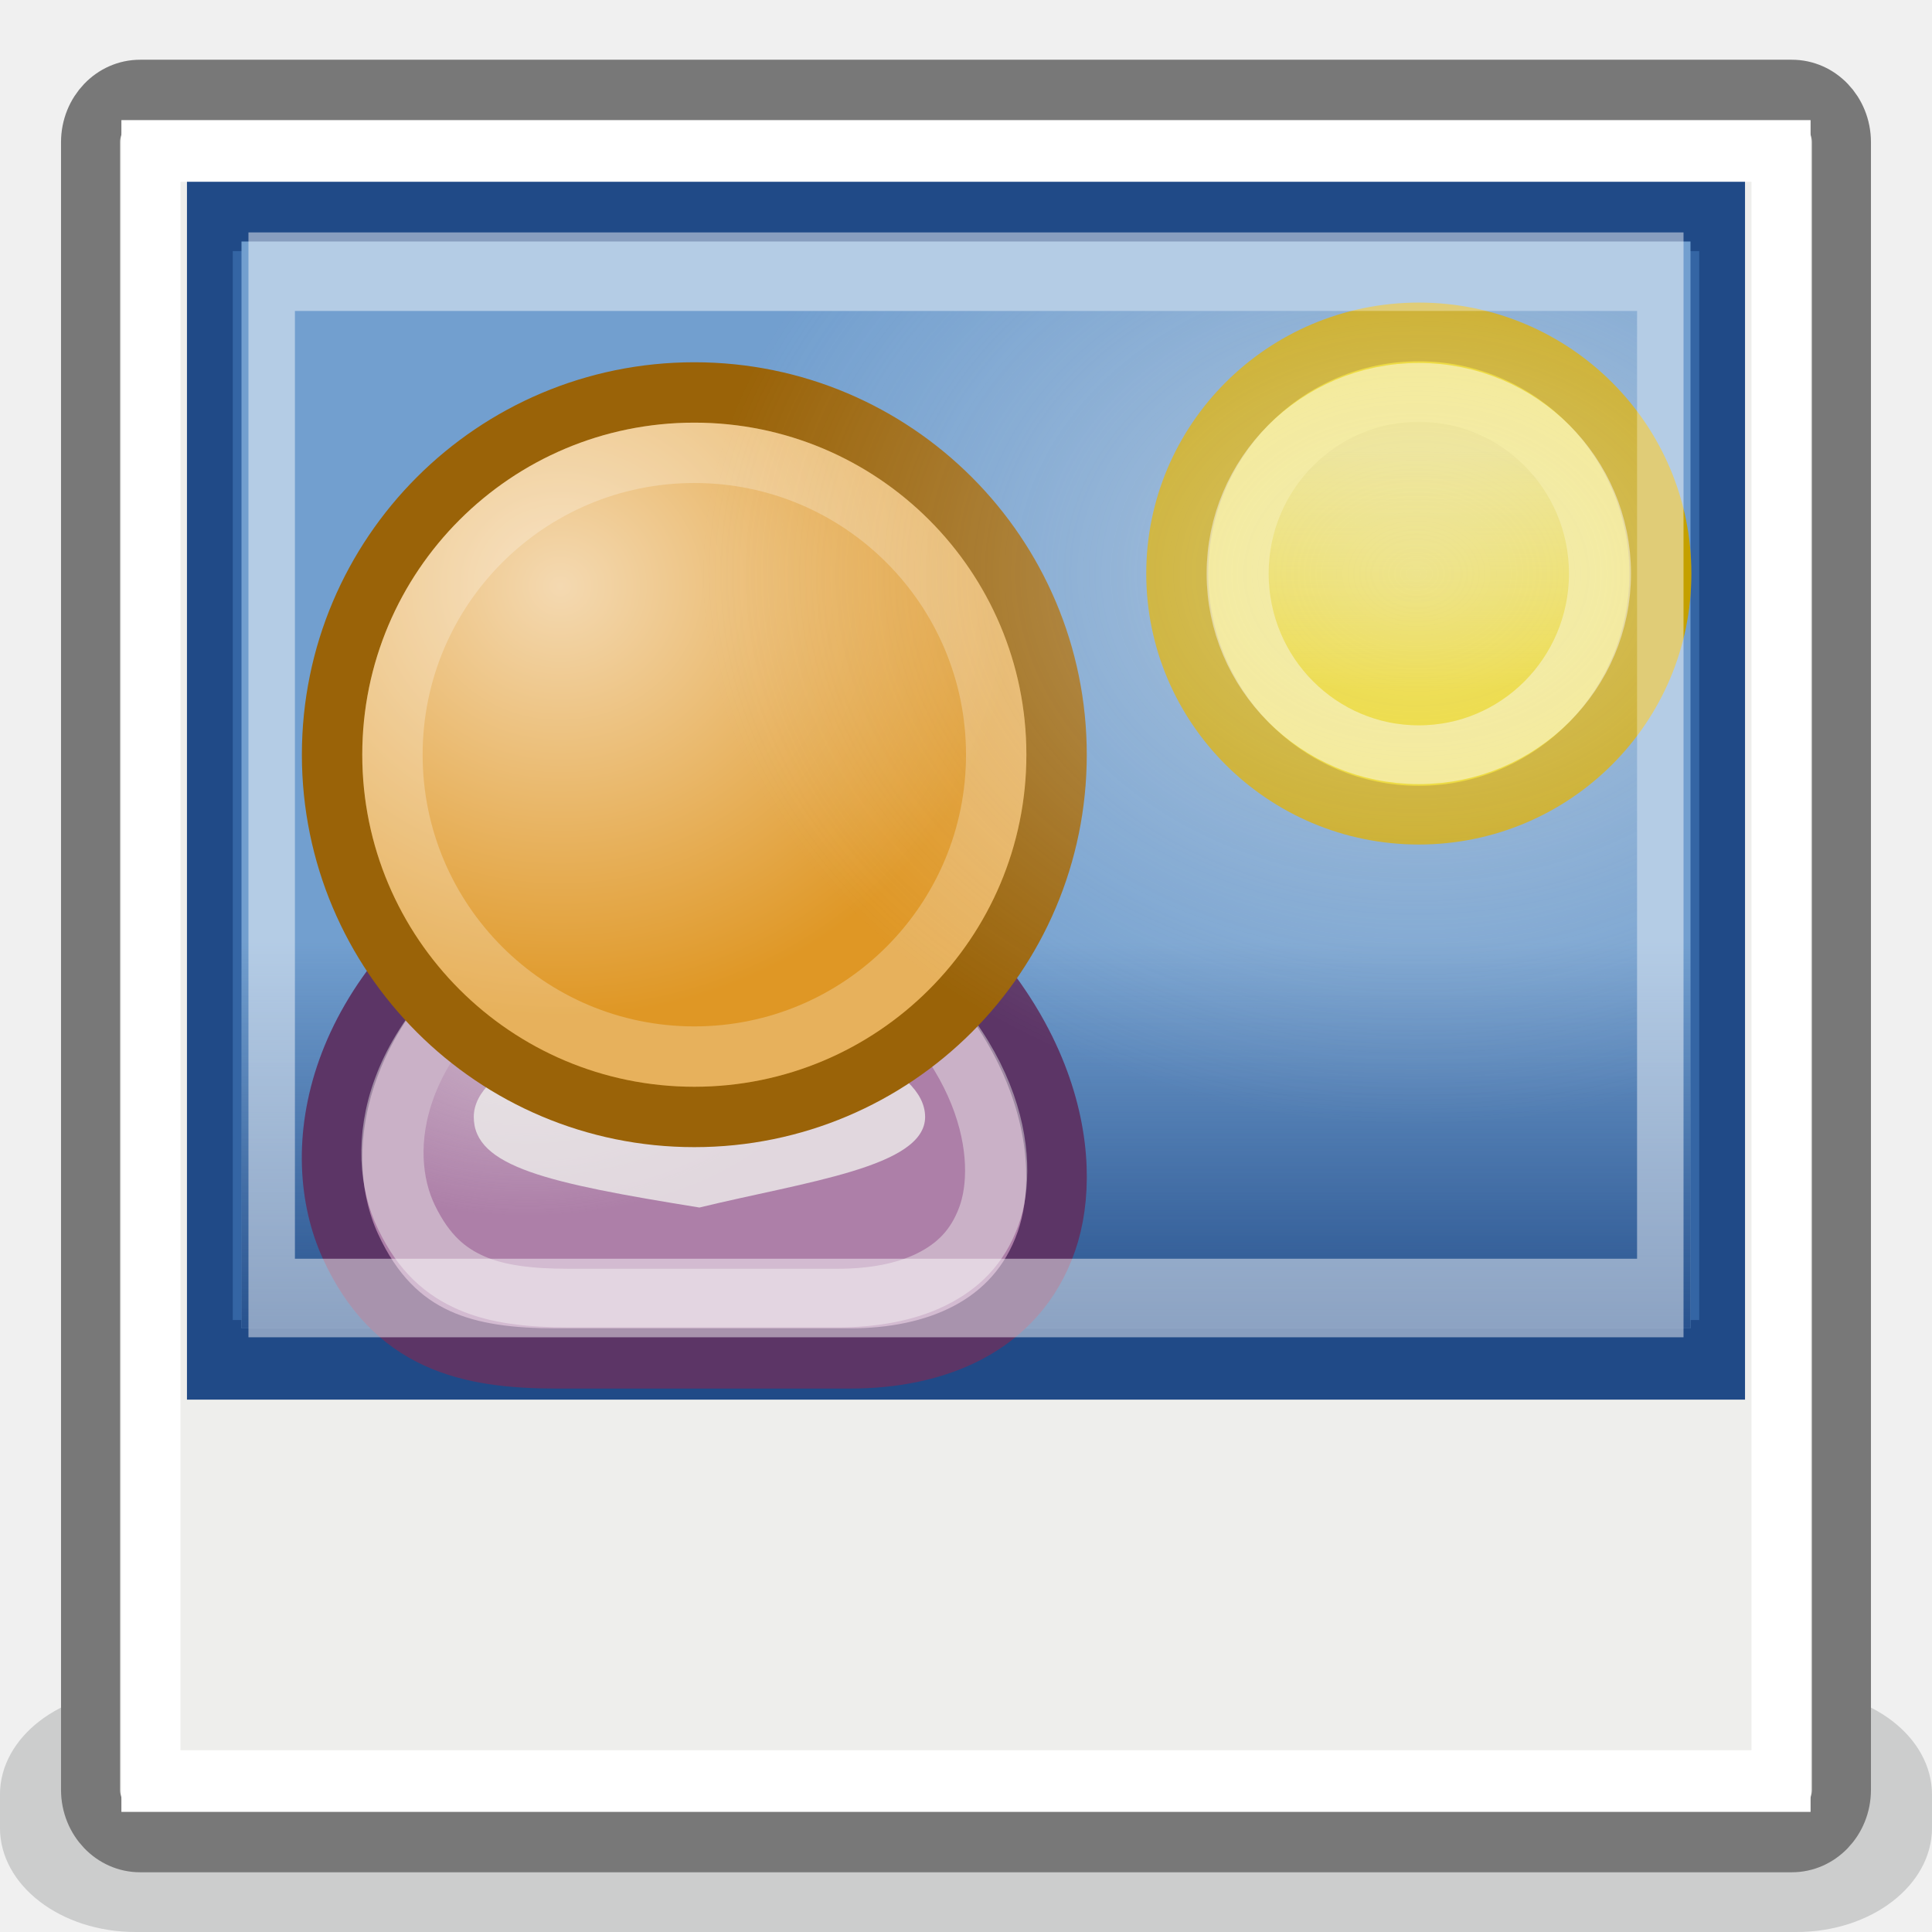
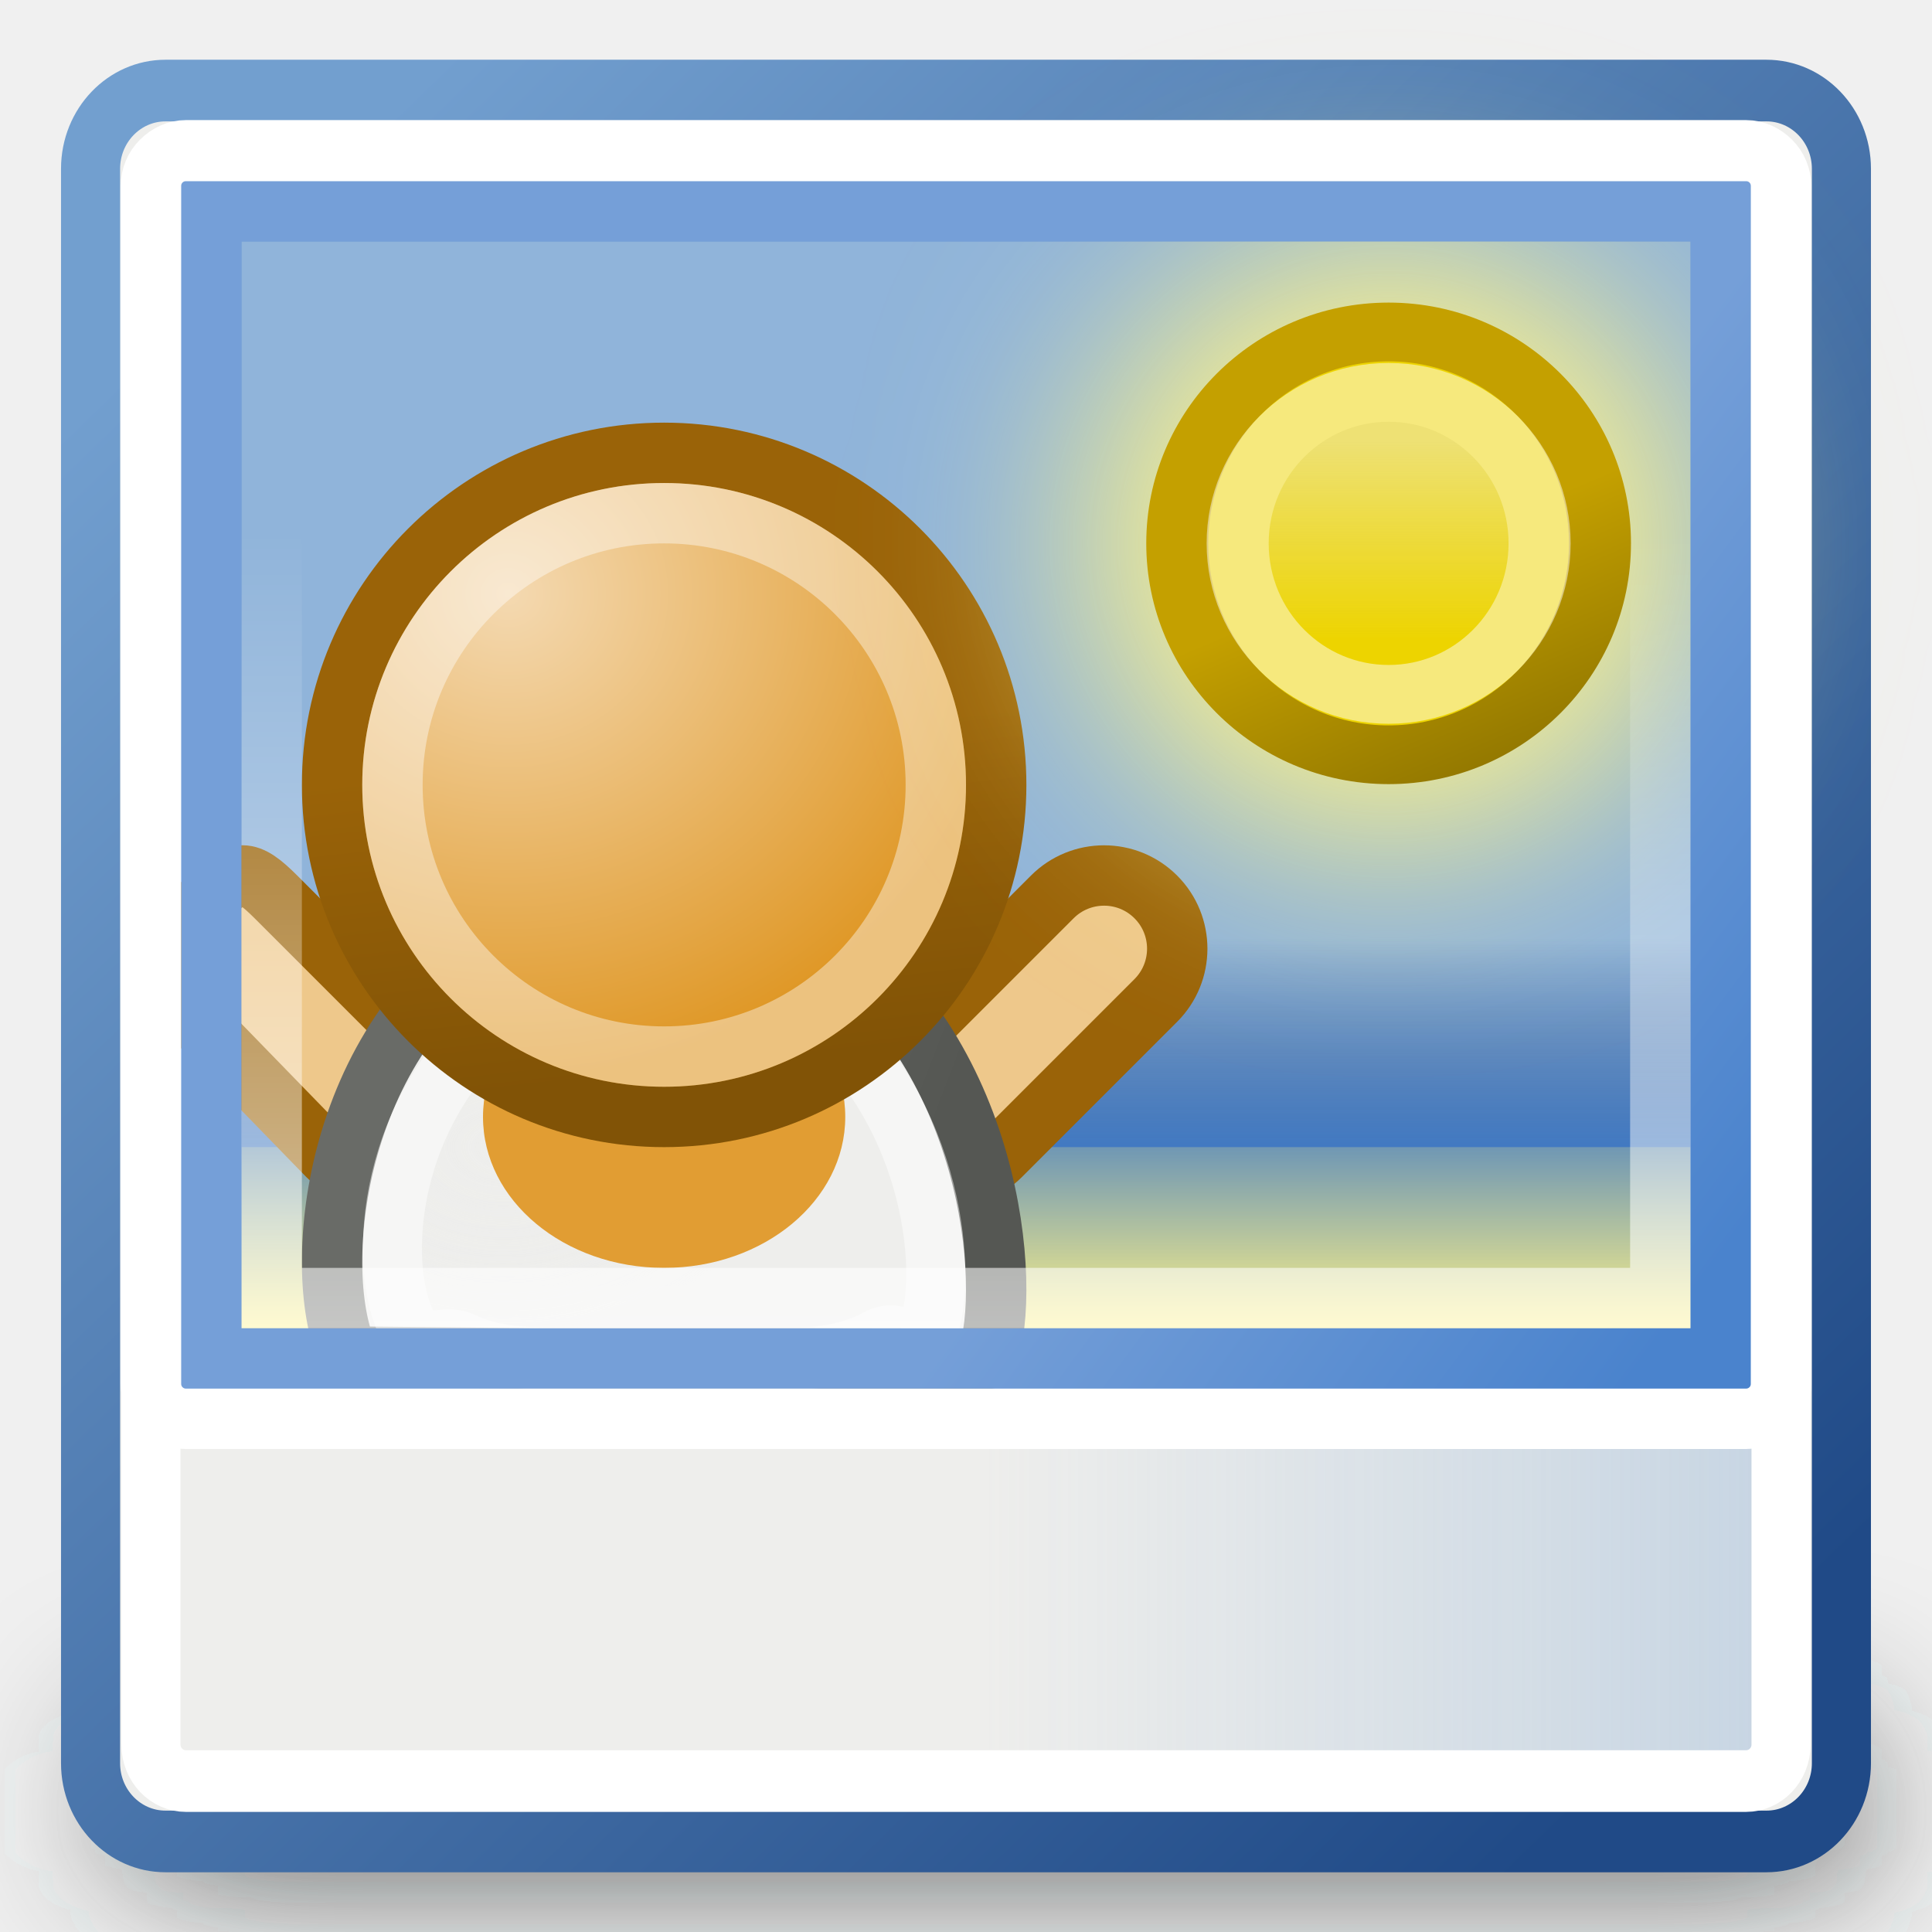
<svg xmlns="http://www.w3.org/2000/svg" xmlns:xlink="http://www.w3.org/1999/xlink" width="32px" height="32px" id="svg4220">
  <defs id="defs4222">
-     <linearGradient id="linearGradient5456">
-       <stop style="stop-color:#eeeeec;stop-opacity:1;" offset="0" id="stop5458" />
-       <stop style="stop-color:#eeeeec;stop-opacity:0;" offset="1" id="stop5460" />
+     <linearGradient id="linearGradient8892">
+       <stop style="stop-color:#696b67;stop-opacity:1" offset="0" id="stop8894" />
+       <stop style="stop-color:#555753;stop-opacity:1" offset="1" id="stop8896" />
+     </linearGradient>
+     <linearGradient id="linearGradient8874">
+       <stop style="stop-color:#729fcf;stop-opacity:1" offset="0" id="stop8876" />
+       <stop style="stop-color:#729fcf;stop-opacity:0;" offset="1" id="stop8878" />
+     </linearGradient>
+     <linearGradient id="linearGradient8866">
+       <stop style="stop-color:#759fd8;stop-opacity:1;" offset="0" id="stop8868" />
+       <stop style="stop-color:#4a83cd;stop-opacity:1" offset="1" id="stop8870" />
+     </linearGradient>
+     <linearGradient id="linearGradient8858">
+       <stop style="stop-color:#ffffff;stop-opacity:1;" offset="0" id="stop8860" />
+       <stop style="stop-color:#ffffff;stop-opacity:0;" offset="1" id="stop8862" />
+     </linearGradient>
+     <linearGradient id="linearGradient8839">
+       <stop style="stop-color:#9a6308;stop-opacity:1;" offset="0" id="stop8841" />
+       <stop style="stop-color:#815306;stop-opacity:1" offset="1" id="stop8843" />
+     </linearGradient>
+     <linearGradient id="linearGradient8827">
+       <stop style="stop-color:#fff387;stop-opacity:1;" offset="0" id="stop8829" />
+       <stop style="stop-color:#fff387;stop-opacity:0;" offset="1" id="stop8831" />
+     </linearGradient>
+     <linearGradient id="linearGradient8670">
+       <stop style="stop-color:#c4a000;stop-opacity:1;" offset="0" id="stop8672" />
+       <stop style="stop-color:#836b00;stop-opacity:1" offset="1" id="stop8674" />
+     </linearGradient>
+     <linearGradient id="linearGradient8662">
+       <stop style="stop-color:#729fcf;stop-opacity:1" offset="0" id="stop8664" />
+       <stop style="stop-color:#204a87;stop-opacity:1" offset="1" id="stop8666" />
    </linearGradient>
    <linearGradient id="linearGradient5448">
-       <stop style="stop-color:#204a87;stop-opacity:1;" offset="0" id="stop5450" />
+       <stop style="stop-color:#4079c3;stop-opacity:1" offset="0" id="stop5450" />
      <stop style="stop-color:#204a87;stop-opacity:0;" offset="1" id="stop5452" />
    </linearGradient>
    <linearGradient id="linearGradient5430">
      <stop style="stop-color:#eeeeec;stop-opacity:1;" offset="0" id="stop5432" />
      <stop style="stop-color:#eeeeec;stop-opacity:0;" offset="1" id="stop5434" />
    </linearGradient>
    <linearGradient id="linearGradient7300">
      <stop style="stop-color:#eeeeec;stop-opacity:1;" offset="0" id="stop7302" />
      <stop style="stop-color:#eeeeec;stop-opacity:0;" offset="1" id="stop7304" />
    </linearGradient>
    <radialGradient xlink:href="#linearGradient7300" id="radialGradient7306" cx="24.248" cy="27.185" fx="24.248" fy="27.185" r="12.499" gradientTransform="matrix(0.964825,0,0,0.631898,0.954495,11.94073)" gradientUnits="userSpaceOnUse" />
    <linearGradient id="linearGradient3800">
      <stop style="stop-color:#f4d9b1;stop-opacity:1;" offset="0" id="stop3802" />
      <stop style="stop-color:#df9725;stop-opacity:1;" offset="1" id="stop3804" />
    </linearGradient>
-     <radialGradient xlink:href="#linearGradient3800" id="radialGradient4171" gradientUnits="userSpaceOnUse" cx="27.702" cy="14.54" fx="27.702" fy="14.54" r="9.162" gradientTransform="matrix(1.191087,0,0,1.124022,-5.086983,-1.361697)" />
+     <radialGradient xlink:href="#linearGradient3800" id="radialGradient4171" gradientUnits="userSpaceOnUse" cx="26.976" cy="13.693" fx="26.976" fy="13.693" r="9.162" gradientTransform="matrix(1.467074,0,0,1.384469,-12.53189,-4.928042)" />
    <linearGradient id="linearGradient3816">
      <stop style="stop-color:#000000;stop-opacity:1;" offset="0" id="stop3818" />
      <stop style="stop-color:#000000;stop-opacity:0;" offset="1" id="stop3820" />
    </linearGradient>
    <radialGradient xlink:href="#linearGradient3816" id="radialGradient4179" gradientUnits="userSpaceOnUse" cx="31.113" cy="19.009" fx="31.113" fy="19.009" r="8.662" />
    <linearGradient id="linearGradient5235">
      <stop style="stop-color:#2e3436;stop-opacity:1;" offset="0" id="stop5237" />
      <stop style="stop-color:#2e3436;stop-opacity:0;" offset="1" id="stop5239" />
    </linearGradient>
    <radialGradient xlink:href="#linearGradient5235" id="radialGradient5241" cx="23.235" cy="40.689" fx="23.235" fy="40.689" r="16.957" gradientTransform="matrix(1,0,0,0.133183,0,35.2699)" gradientUnits="userSpaceOnUse" />
    <linearGradient xlink:href="#linearGradient5430" id="linearGradient5436" x1="21.924" y1="5.357" x2="21.924" y2="8.286" gradientUnits="userSpaceOnUse" />
-     <linearGradient xlink:href="#linearGradient5448" id="linearGradient5454" x1="19.647" y1="20.087" x2="19.647" y2="16.318" gradientUnits="userSpaceOnUse" />
-     <radialGradient xlink:href="#linearGradient5456" id="radialGradient5462" cx="23.842" cy="5.505" fx="23.842" fy="5.505" r="12.435" gradientTransform="matrix(1,0,0,0.455294,0,5.588267)" gradientUnits="userSpaceOnUse" />
+     <linearGradient xlink:href="#linearGradient5448" id="linearGradient5454" x1="19.625" y1="18.18" x2="19.625" y2="16.292" gradientUnits="userSpaceOnUse" />
+     <linearGradient xlink:href="#linearGradient8662" id="linearGradient8668" x1="4.745" y1="2.641" x2="28.464" y2="28.108" gradientUnits="userSpaceOnUse" />
+     <linearGradient xlink:href="#linearGradient8670" id="linearGradient8676" x1="22.419" y1="6.85" x2="23.699" y2="9.704" gradientUnits="userSpaceOnUse" />
+     <filter id="filter8755" x="-0.426" width="1.852" y="-0.403" height="1.807">
+       <feGaussianBlur stdDeviation="0.745" id="feGaussianBlur8757" />
+     </filter>
+     <filter id="filter8821" x="-0.122" width="1.245" y="-1.775" height="4.551">
+       <feGaussianBlur stdDeviation="1.48" id="feGaussianBlur8823" />
+     </filter>
+     <linearGradient xlink:href="#linearGradient8827" id="linearGradient8833" x1="18.843" y1="22" x2="18.843" y2="19.344" gradientUnits="userSpaceOnUse" gradientTransform="matrix(1,0,0,1.5,0,-11)" />
+     <linearGradient xlink:href="#linearGradient8839" id="linearGradient8845" x1="31.113" y1="17.97" x2="32.078" y2="26.454" gradientUnits="userSpaceOnUse" />
+     <linearGradient xlink:href="#linearGradient8858" id="linearGradient8864" x1="16.699" y1="30.265" x2="16.699" y2="8.801" gradientUnits="userSpaceOnUse" />
+     <linearGradient xlink:href="#linearGradient8866" id="linearGradient8872" x1="20.096" y1="16.243" x2="27.736" y2="21.906" gradientUnits="userSpaceOnUse" />
+     <linearGradient xlink:href="#linearGradient8874" id="linearGradient8882" x1="63.328" y1="18.5" x2="16.511" y2="18.5" gradientUnits="userSpaceOnUse" />
+     <radialGradient xlink:href="#linearGradient7300" id="radialGradient8884" gradientUnits="userSpaceOnUse" gradientTransform="matrix(0.964825,0,0,0.631898,0.954495,11.94073)" cx="23.797" cy="31.132" fx="23.797" fy="31.132" r="12.499" />
+     <linearGradient xlink:href="#linearGradient8892" id="linearGradient8898" x1="8.188" y1="17.849" x2="14.911" y2="20.433" gradientUnits="userSpaceOnUse" />
  </defs>
  <g id="layer1">
-     <rect style="opacity:0.188;fill:#2e3436;fill-opacity:1;stroke:none;stroke-width:1;stroke-miterlimit:4;stroke-dasharray:none;stroke-opacity:1" id="rect5241" width="28.221" height="4.788" x="3.498" y="29" rx="1.979" ry="2.065" transform="matrix(1.133919,0,0,0.835407,-3.966942,3.773208)" />
-     <rect style="opacity:1;fill:#eeeeec;fill-opacity:1;stroke:#787878;stroke-width:1.024;stroke-miterlimit:4;stroke-dasharray:none;stroke-opacity:1" id="rect4228" width="30.345" height="29.08" x="1" y="1" transform="matrix(0.955663,0,0,0.99725,0.544337,0.50275)" rx="0.858" ry="0.858" />
-     <rect style="opacity:1;fill:#3465a4;fill-opacity:1;stroke:#204a87;stroke-width:0.729;stroke-miterlimit:4;stroke-dasharray:none;stroke-opacity:1" id="rect5398" width="24.065" height="10.518" x="4" y="5" rx="0" ry="0" transform="matrix(1.04083,0,0,1.808617,-0.687226,-5.543083)" />
+     <rect style="opacity:1;fill:#2e3436;fill-opacity:1;stroke:none;stroke-width:1;stroke-miterlimit:4;stroke-dasharray:none;stroke-opacity:1;filter:url(#filter8821)" id="rect5241" width="29" height="2" x="2" y="29" rx="1" ry="1" />
+     <rect style="opacity:1;fill:#eeeeec;fill-opacity:1;stroke:url(#linearGradient8668);stroke-width:1.024;stroke-miterlimit:4;stroke-dasharray:none;stroke-opacity:1" id="rect4228" width="30.345" height="29.08" x="1" y="1" transform="matrix(0.955663,0,0,0.99725,0.544337,0.50275)" rx="1.299" ry="1.299" />
+     <rect style="opacity:1;fill:url(#linearGradient8882);fill-opacity:1;stroke:#ffffff;stroke-width:1.1;stroke-miterlimit:4;stroke-dasharray:none;stroke-opacity:1" id="rect5464" width="30.345" height="29.08" x="1" y="1" transform="matrix(0.889755,0,0,0.928474,1.610245,1.571526)" rx="0.651" ry="0.651" />
+     <rect style="opacity:1;fill:#90b4da;fill-opacity:1;stroke:#759fd8;stroke-width:1;stroke-miterlimit:4;stroke-dasharray:none;stroke-opacity:1" id="rect5398" width="25" height="19" x="3.5" y="3.5" rx="0" ry="0" />
    <path style="opacity:0.528;fill:url(#radialGradient5241);fill-opacity:1;stroke:none;stroke-width:1;stroke-miterlimit:4;stroke-dasharray:none;stroke-opacity:1" id="path4340" d="M 40.192 40.689 A 16.957 2.258 0 1 1  6.278,40.689 A 16.957 2.258 0 1 1  40.192 40.689 z" transform="matrix(1.208941,0,0,1.980928,-23.06784,1.364833)" />
    <path transform="matrix(2.539812,0,0,0.410815,-78.49908,61.24256)" style="opacity:1;color:black;fill:url(#radialGradient4179);fill-opacity:1;fill-rule:evenodd;stroke:none;stroke-width:1px;stroke-linecap:round;stroke-linejoin:round;marker:none;marker-start:none;marker-mid:none;marker-end:none;stroke-miterlimit:4;stroke-dasharray:none;stroke-dashoffset:0;stroke-opacity:1;visibility:visible;display:inline;overflow:visible" id="path4306" d="M 39.775 19.009 A 8.662 8.662 0 1 1  22.451,19.009 A 8.662 8.662 0 1 1  39.775 19.009 z" />
-     <rect style="opacity:1;fill:#729fcf;fill-opacity:1;stroke:none;stroke-width:0.75;stroke-miterlimit:4;stroke-dasharray:none;stroke-opacity:1" id="rect5243" width="24.065" height="10.518" x="4" y="5" rx="0" ry="0" transform="matrix(0.99729,0,0,1.711273,1.083923e-2,-4.556362)" />
-     <rect style="opacity:1;fill:url(#linearGradient5454);fill-opacity:1.0;stroke:none;stroke-width:1;stroke-miterlimit:4;stroke-dasharray:none;stroke-opacity:1" id="rect5400" width="9.618" height="3.717" x="14.382" y="16" transform="matrix(2.495439,0,0,1.883437,-31.89053,-15.13499)" />
-     <path style="opacity:1;color:black;fill:#ad7fa8;fill-opacity:1;fill-rule:evenodd;stroke:#5c3566;stroke-width:2.183px;stroke-linecap:round;stroke-linejoin:round;marker:none;marker-start:none;marker-mid:none;marker-end:none;stroke-miterlimit:4;stroke-dasharray:none;stroke-dashoffset:0;stroke-opacity:1;visibility:visible;display:inline;overflow:visible" d="M 25.986,41.636 L 36.593,41.636 C 39.598,41.636 42.573,40.534 43.664,37.393 C 44.699,34.411 43.841,28.731 37.123,24.135 L 24.572,24.135 C 17.854,28.378 17.015,34.18 18.562,37.57 C 20.137,41.024 22.804,41.636 25.986,41.636 z " id="path4308" transform="matrix(0.45923,0,0,0.45712,-2.719922,3.467345)" />
-     <path style="opacity:0.455;color:black;fill:url(#radialGradient7306);fill-opacity:1;fill-rule:evenodd;stroke:#eeeeec;stroke-width:2.447px;stroke-linecap:round;stroke-linejoin:round;marker:none;marker-start:none;marker-mid:none;marker-end:none;stroke-miterlimit:4;stroke-dasharray:none;stroke-dashoffset:0;stroke-opacity:1;visibility:visible;display:inline;overflow:visible" id="path7281" d="M 24.969,25.312 C 18.888,29.293 18.374,34.32 19.625,37.062 C 20.319,38.584 21.167,39.341 22.188,39.812 C 23.208,40.284 24.484,40.438 26,40.438 L 36.594,40.438 C 37.955,40.438 39.252,40.2 40.281,39.656 C 41.31,39.113 42.081,38.328 42.531,37.031 C 43.335,34.716 42.806,29.633 36.719,25.312 L 24.969,25.312 z " transform="matrix(0.421035,0,0,0.396694,-1.530147,5.45867)" />
-     <path transform="matrix(0.813375,0,0,0.652798,-1.018657,5.456654)" style="opacity:0.79;fill:#eeeeec;fill-opacity:1;stroke:none;stroke-width:1;stroke-miterlimit:4;stroke-opacity:1" d="M 20.091,19.981 C 20.091,21.249 17.671,21.621 15.495,22.279 C 12.417,21.66 10.9,21.249 10.9,19.981 C 10.9,18.712 12.959,17.683 15.495,17.683 C 18.032,17.683 20.091,18.712 20.091,19.981 z " id="path7285" />
-     <path style="opacity:1;color:black;fill:url(#radialGradient4171);fill-opacity:1;fill-rule:evenodd;stroke:#9a6308;stroke-width:1.444px;stroke-linecap:round;stroke-linejoin:round;marker:none;marker-start:none;marker-mid:none;marker-end:none;stroke-miterlimit:4;stroke-dasharray:none;stroke-dashoffset:0;stroke-opacity:1;visibility:visible;display:inline;overflow:visible" id="path4320" d="M 39.775 19.009 A 8.662 8.662 0 1 1  22.451,19.009 A 8.662 8.662 0 1 1  39.775 19.009 z" transform="matrix(0.692676,0,0,0.692676,-10.051,-0.666813)" />
-     <path d="M 39.775 19.009 A 8.662 8.662 0 1 1  22.451,19.009 A 8.662 8.662 0 1 1  39.775 19.009 z" id="path4322" style="opacity:0.25;color:black;fill:none;fill-opacity:1;fill-rule:evenodd;stroke:white;stroke-width:1.732px;stroke-linecap:round;stroke-linejoin:round;marker:none;marker-start:none;marker-mid:none;marker-end:none;stroke-miterlimit:4;stroke-dasharray:none;stroke-dashoffset:0;stroke-opacity:1;visibility:visible;display:inline;overflow:visible" transform="matrix(0.57723,0,0,0.577231,-6.45918,1.527648)" />
-     <path style="opacity:1;fill:#edd400;fill-opacity:1;stroke:#c4a000;stroke-width:0.539;stroke-miterlimit:4;stroke-dasharray:none;stroke-opacity:1" id="path5426" d="M 24.023 6.85 A 2.099 2.216 0 1 1  19.824,6.85 A 2.099 2.216 0 1 1  24.023 6.85 z" transform="matrix(1.905614,0,0,1.805319,-18.27777,-2.866695)" />
-     <path style="opacity:0.489;fill:url(#linearGradient5436);fill-opacity:1;stroke:white;stroke-width:0.719;stroke-miterlimit:4;stroke-dasharray:none;stroke-opacity:1" id="path5428" d="M 24.023 6.85 A 2.099 2.216 0 1 1  19.824,6.85 A 2.099 2.216 0 1 1  24.023 6.85 z" transform="matrix(1.429212,0,0,1.353989,-7.83336,0.224977)" />
-     <rect style="opacity:0.467;fill:url(#radialGradient5462);fill-opacity:1.0;stroke:white;stroke-width:0.805;stroke-miterlimit:4;stroke-dasharray:none;stroke-opacity:1" id="rect5438" width="24.065" height="10.518" x="4" y="5" rx="0" ry="0" transform="matrix(0.955736,0,0,1.616202,0.677056,-3.581013)" />
-     <rect style="opacity:1;fill:none;fill-opacity:1;stroke:white;stroke-width:1.1;stroke-miterlimit:4;stroke-dasharray:none;stroke-opacity:1" id="rect5464" width="30.345" height="29.08" x="1" y="1" transform="matrix(0.889755,0,0,0.928474,1.610245,1.571526)" rx="0" ry="0" />
+     <rect style="opacity:1;fill:url(#linearGradient5454);fill-opacity:1;stroke:none;stroke-width:1;stroke-miterlimit:4;stroke-dasharray:none;stroke-opacity:1" id="rect5400" width="9.618" height="3.717" x="14.382" y="16" transform="matrix(2.495439,0,0,1.883437,-31.89053,-15.13499)" />
+     <rect style="opacity:1;fill:url(#linearGradient8833);fill-opacity:1;fill-rule:nonzero;stroke:none;stroke-width:1;stroke-linecap:square;stroke-linejoin:miter;marker:none;marker-start:none;marker-mid:none;marker-end:none;stroke-miterlimit:4;stroke-dasharray:none;stroke-dashoffset:0;stroke-opacity:1;visibility:visible;display:inline;overflow:visible;enable-background:accumulate" id="rect8825" width="24" height="3" x="4" y="19" />
+     <path transform="matrix(-0.7071068,0.7071068,0.7071068,0.7071068,0,0)" style="fill:#eec88b;fill-opacity:1;fill-rule:nonzero;stroke:#9a6308;stroke-width:1;stroke-linecap:square;stroke-linejoin:miter;stroke-miterlimit:4;stroke-dashoffset:0;stroke-opacity:1;marker:none;marker-start:none;marker-mid:none;marker-end:none;visibility:visible;display:inline;overflow:visible;enable-background:accumulate" d="M 8.058,12.952 C 8.058,12.952 9.659,14.554 9.659,14.554 L 9.698,17.375 C 9.698,18.047 9.157,18.588 8.485,18.588 C 7.813,18.588 7.273,18.047 7.273,17.375 L 7.273,13.737 C 7.273,13.066 7.386,12.952 8.058,12.952 z" id="rect8916" />
+     <rect style="opacity:1;fill:#eec88b;fill-opacity:1;fill-rule:nonzero;stroke:#9a6308;stroke-width:1;stroke-linecap:square;stroke-linejoin:miter;marker:none;marker-start:none;marker-mid:none;marker-end:none;stroke-miterlimit:4;stroke-dasharray:none;stroke-dashoffset:0;stroke-opacity:1;visibility:visible;display:inline;overflow:visible;enable-background:accumulate" id="rect8914" width="2.425" height="6.063" x="22.829" y="-3.032" rx="1.213" ry="1.213" transform="matrix(0.7071068,0.7071068,-0.7071068,0.7071068,0,0)" />
+     <path style="opacity:1;fill:#eeeeec;fill-opacity:1;fill-rule:evenodd;stroke:url(#linearGradient8898);stroke-width:1px;stroke-linecap:round;stroke-linejoin:round;marker:none;marker-start:none;marker-mid:none;marker-end:none;stroke-miterlimit:4;stroke-dasharray:none;stroke-dashoffset:0;stroke-opacity:1;visibility:visible;display:inline;overflow:visible" d="M 8.904,22.5 L 13.369,22.5 C 14.634,22.5 16.346,22.507 16.346,22.507 C 16.782,21.314 16.42,17.338 13.592,15.5 L 8.309,15.5 C 5.481,17.197 5.128,21.112 5.779,22.468 C 5.779,22.468 8.904,22.5 8.904,22.5 z" id="path4308" />
+     <path transform="matrix(0.3789317,0,0,0.3966944,-0.7271319,6.458672)" style="opacity:0.455;fill:url(#radialGradient8884);fill-opacity:1;fill-rule:evenodd;stroke:#ffffff;stroke-width:2.579px;stroke-linecap:round;stroke-linejoin:round;stroke-miterlimit:4;stroke-dashoffset:0;stroke-opacity:1;marker:none;marker-start:none;marker-mid:none;marker-end:none;visibility:visible;display:inline;overflow:visible" d="M 24.969,25.312 C 18.888,29.293 18.374,36.122 19.625,38.864 C 20.319,40.385 21.167,39.341 22.188,39.812 C 23.208,40.284 24.484,40.438 26,40.438 L 36.594,40.438 C 37.955,40.438 39.252,40.2 40.281,39.656 C 41.31,39.113 42.081,40.407 42.531,39.11 C 43.335,36.795 42.806,29.633 36.719,25.312 L 24.969,25.312 z" id="path7281" />
+     <path d="M 39.775,19.009 A 8.662,8.662 0 1 1 22.451,19.009 A 8.662,8.662 0 1 1 39.775,19.009 z" id="path8900" style="opacity:1;fill:#e19d33;fill-opacity:1;fill-rule:evenodd;stroke:none;stroke-width:1.925px;stroke-linecap:round;stroke-linejoin:round;marker:none;marker-start:none;marker-mid:none;marker-end:none;stroke-miterlimit:4;stroke-dasharray:none;stroke-dashoffset:0;stroke-opacity:1;visibility:visible;display:inline;overflow:visible" transform="matrix(0.3463381,0,0,0.288615,0.2244883,13.01383)" />
+     <path style="opacity:1;fill:url(#radialGradient4171);fill-opacity:1;fill-rule:evenodd;stroke:url(#linearGradient8845);stroke-width:1.575px;stroke-linecap:round;stroke-linejoin:round;marker:none;marker-start:none;marker-mid:none;marker-end:none;stroke-miterlimit:4;stroke-dasharray:none;stroke-dashoffset:0;stroke-opacity:1;visibility:visible;display:inline;overflow:visible" id="path4320" d="M 39.775,19.009 A 8.662,8.662 0 1 1 22.451,19.009 A 8.662,8.662 0 1 1 39.775,19.009 z" transform="matrix(0.6349519,0,0,0.6349531,-8.755057,0.930418)" />
+     <path d="M 39.775,19.009 A 8.662,8.662 0 1 1 22.451,19.009 A 8.662,8.662 0 1 1 39.775,19.009 z" id="path4322" style="opacity:0.412;fill:none;fill-opacity:1;fill-rule:evenodd;stroke:#ffffff;stroke-width:1.925px;stroke-linecap:round;stroke-linejoin:round;marker:none;marker-start:none;marker-mid:none;marker-end:none;stroke-miterlimit:4;stroke-dasharray:none;stroke-dashoffset:0;stroke-opacity:1;visibility:visible;display:inline;overflow:visible" transform="matrix(0.5195068,0,0,0.5195082,-5.163258,3.124876)" />
+     <path style="opacity:1;fill:#fff387;fill-opacity:1;stroke:none;stroke-width:0.616;stroke-miterlimit:4;stroke-dasharray:none;stroke-opacity:1;filter:url(#filter8755)" id="path8681" d="M 24.023,6.85 A 2.099,2.216 0 1 1 19.824,6.85 A 2.099,2.216 0 1 1 24.023,6.85 z" transform="matrix(2.382018,0,0,2.25665,-29.22223,-6.458376)" />
+     <path style="opacity:1;fill:#edd400;fill-opacity:1;stroke:url(#linearGradient8676);stroke-width:0.616;stroke-miterlimit:4;stroke-dasharray:none;stroke-opacity:1" id="path5426" d="M 24.023,6.85 A 2.099,2.216 0 1 1 19.824,6.85 A 2.099,2.216 0 1 1 24.023,6.85 z" transform="matrix(1.667412,0,0,1.579654,-13.55554,-1.820858)" />
+     <path style="opacity:0.489;fill:url(#linearGradient5436);fill-opacity:1;stroke:#ffffff;stroke-width:0.863;stroke-miterlimit:4;stroke-dasharray:none;stroke-opacity:1" id="path5428" d="M 24.023,6.85 A 2.099,2.216 0 1 1 19.824,6.85 A 2.099,2.216 0 1 1 24.023,6.85 z" transform="matrix(1.191009,0,0,1.128325,-3.111116,1.27081)" />
+     <rect style="opacity:1;fill:none;fill-opacity:1;stroke:url(#linearGradient8872);stroke-width:1;stroke-miterlimit:4;stroke-dasharray:none;stroke-opacity:1" id="rect8759" width="25" height="19" x="3.5" y="3.5" rx="0" ry="0" />
+     <rect style="opacity:1;fill:none;fill-opacity:1;stroke:url(#linearGradient8864);stroke-width:1;stroke-miterlimit:4;stroke-dasharray:none;stroke-opacity:1" id="rect8856" width="23" height="17" x="4.5" y="4.5" rx="0" ry="0" />
+     <rect style="opacity:1;fill:none;fill-opacity:1;stroke:#ffffff;stroke-width:1;stroke-miterlimit:4;stroke-dasharray:none;stroke-opacity:1" id="rect8919" width="27" height="21" x="2.5" y="2.5" rx="0.58" ry="0.58" />
  </g>
</svg>
